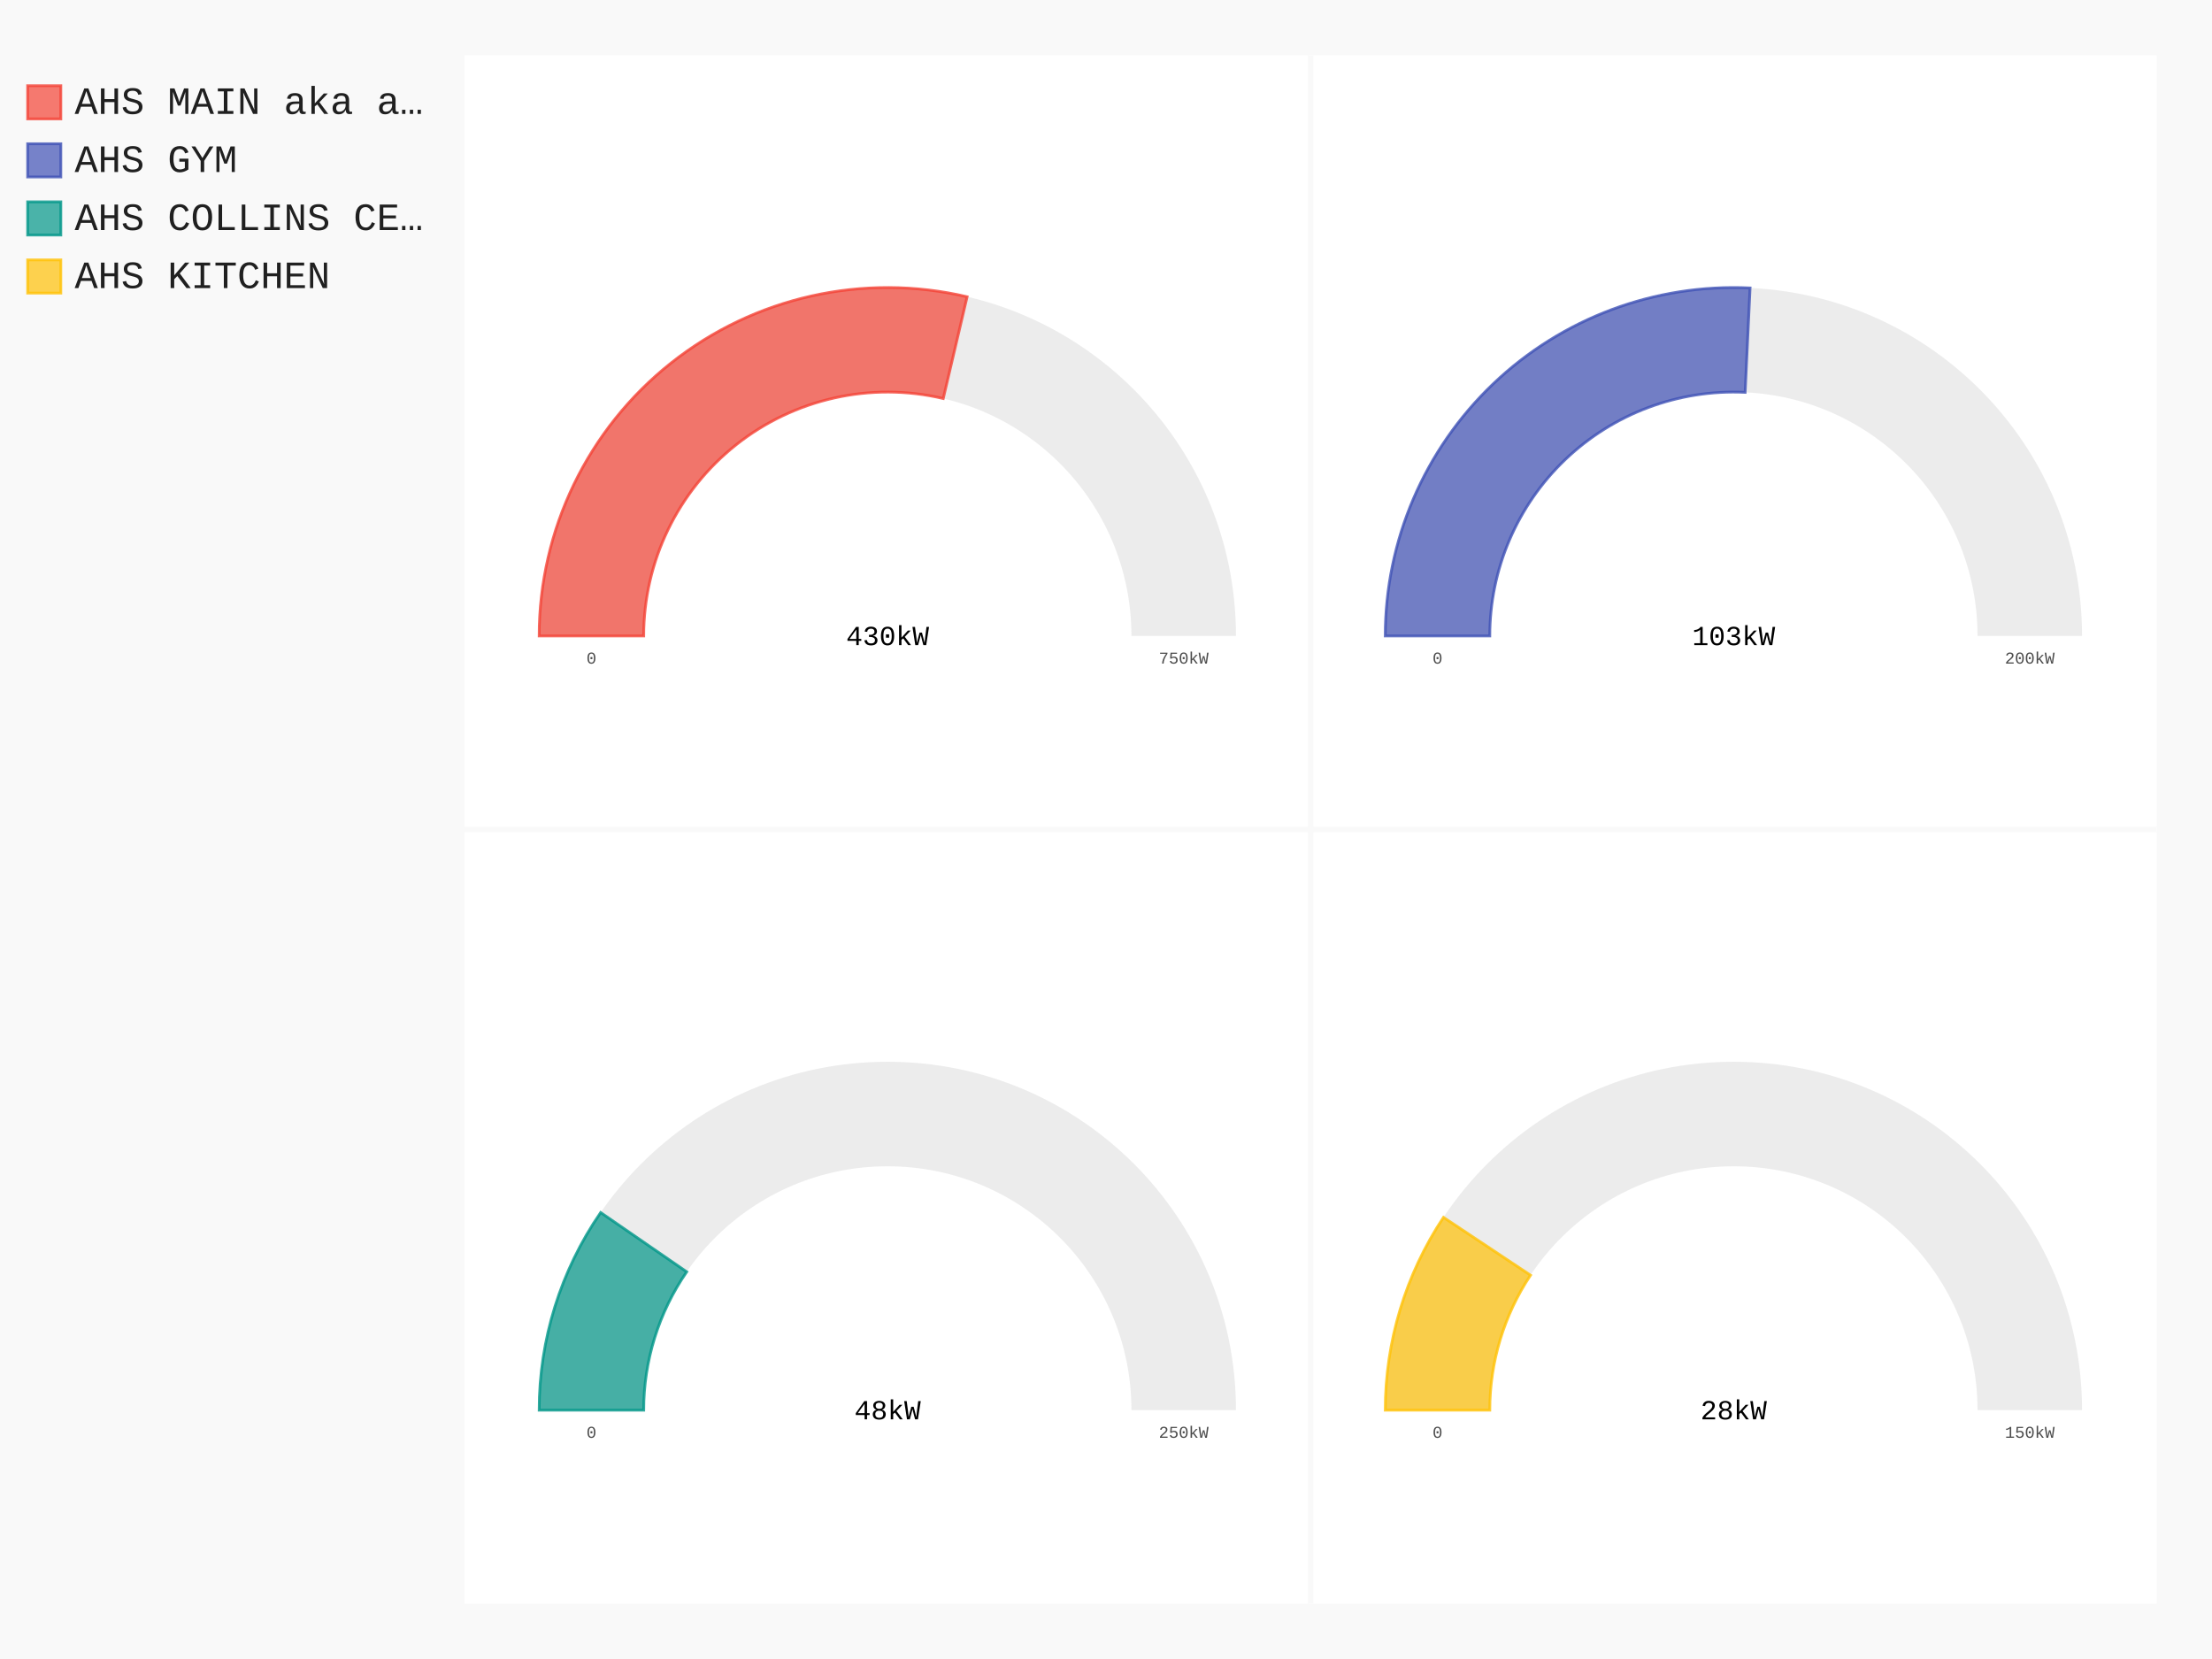
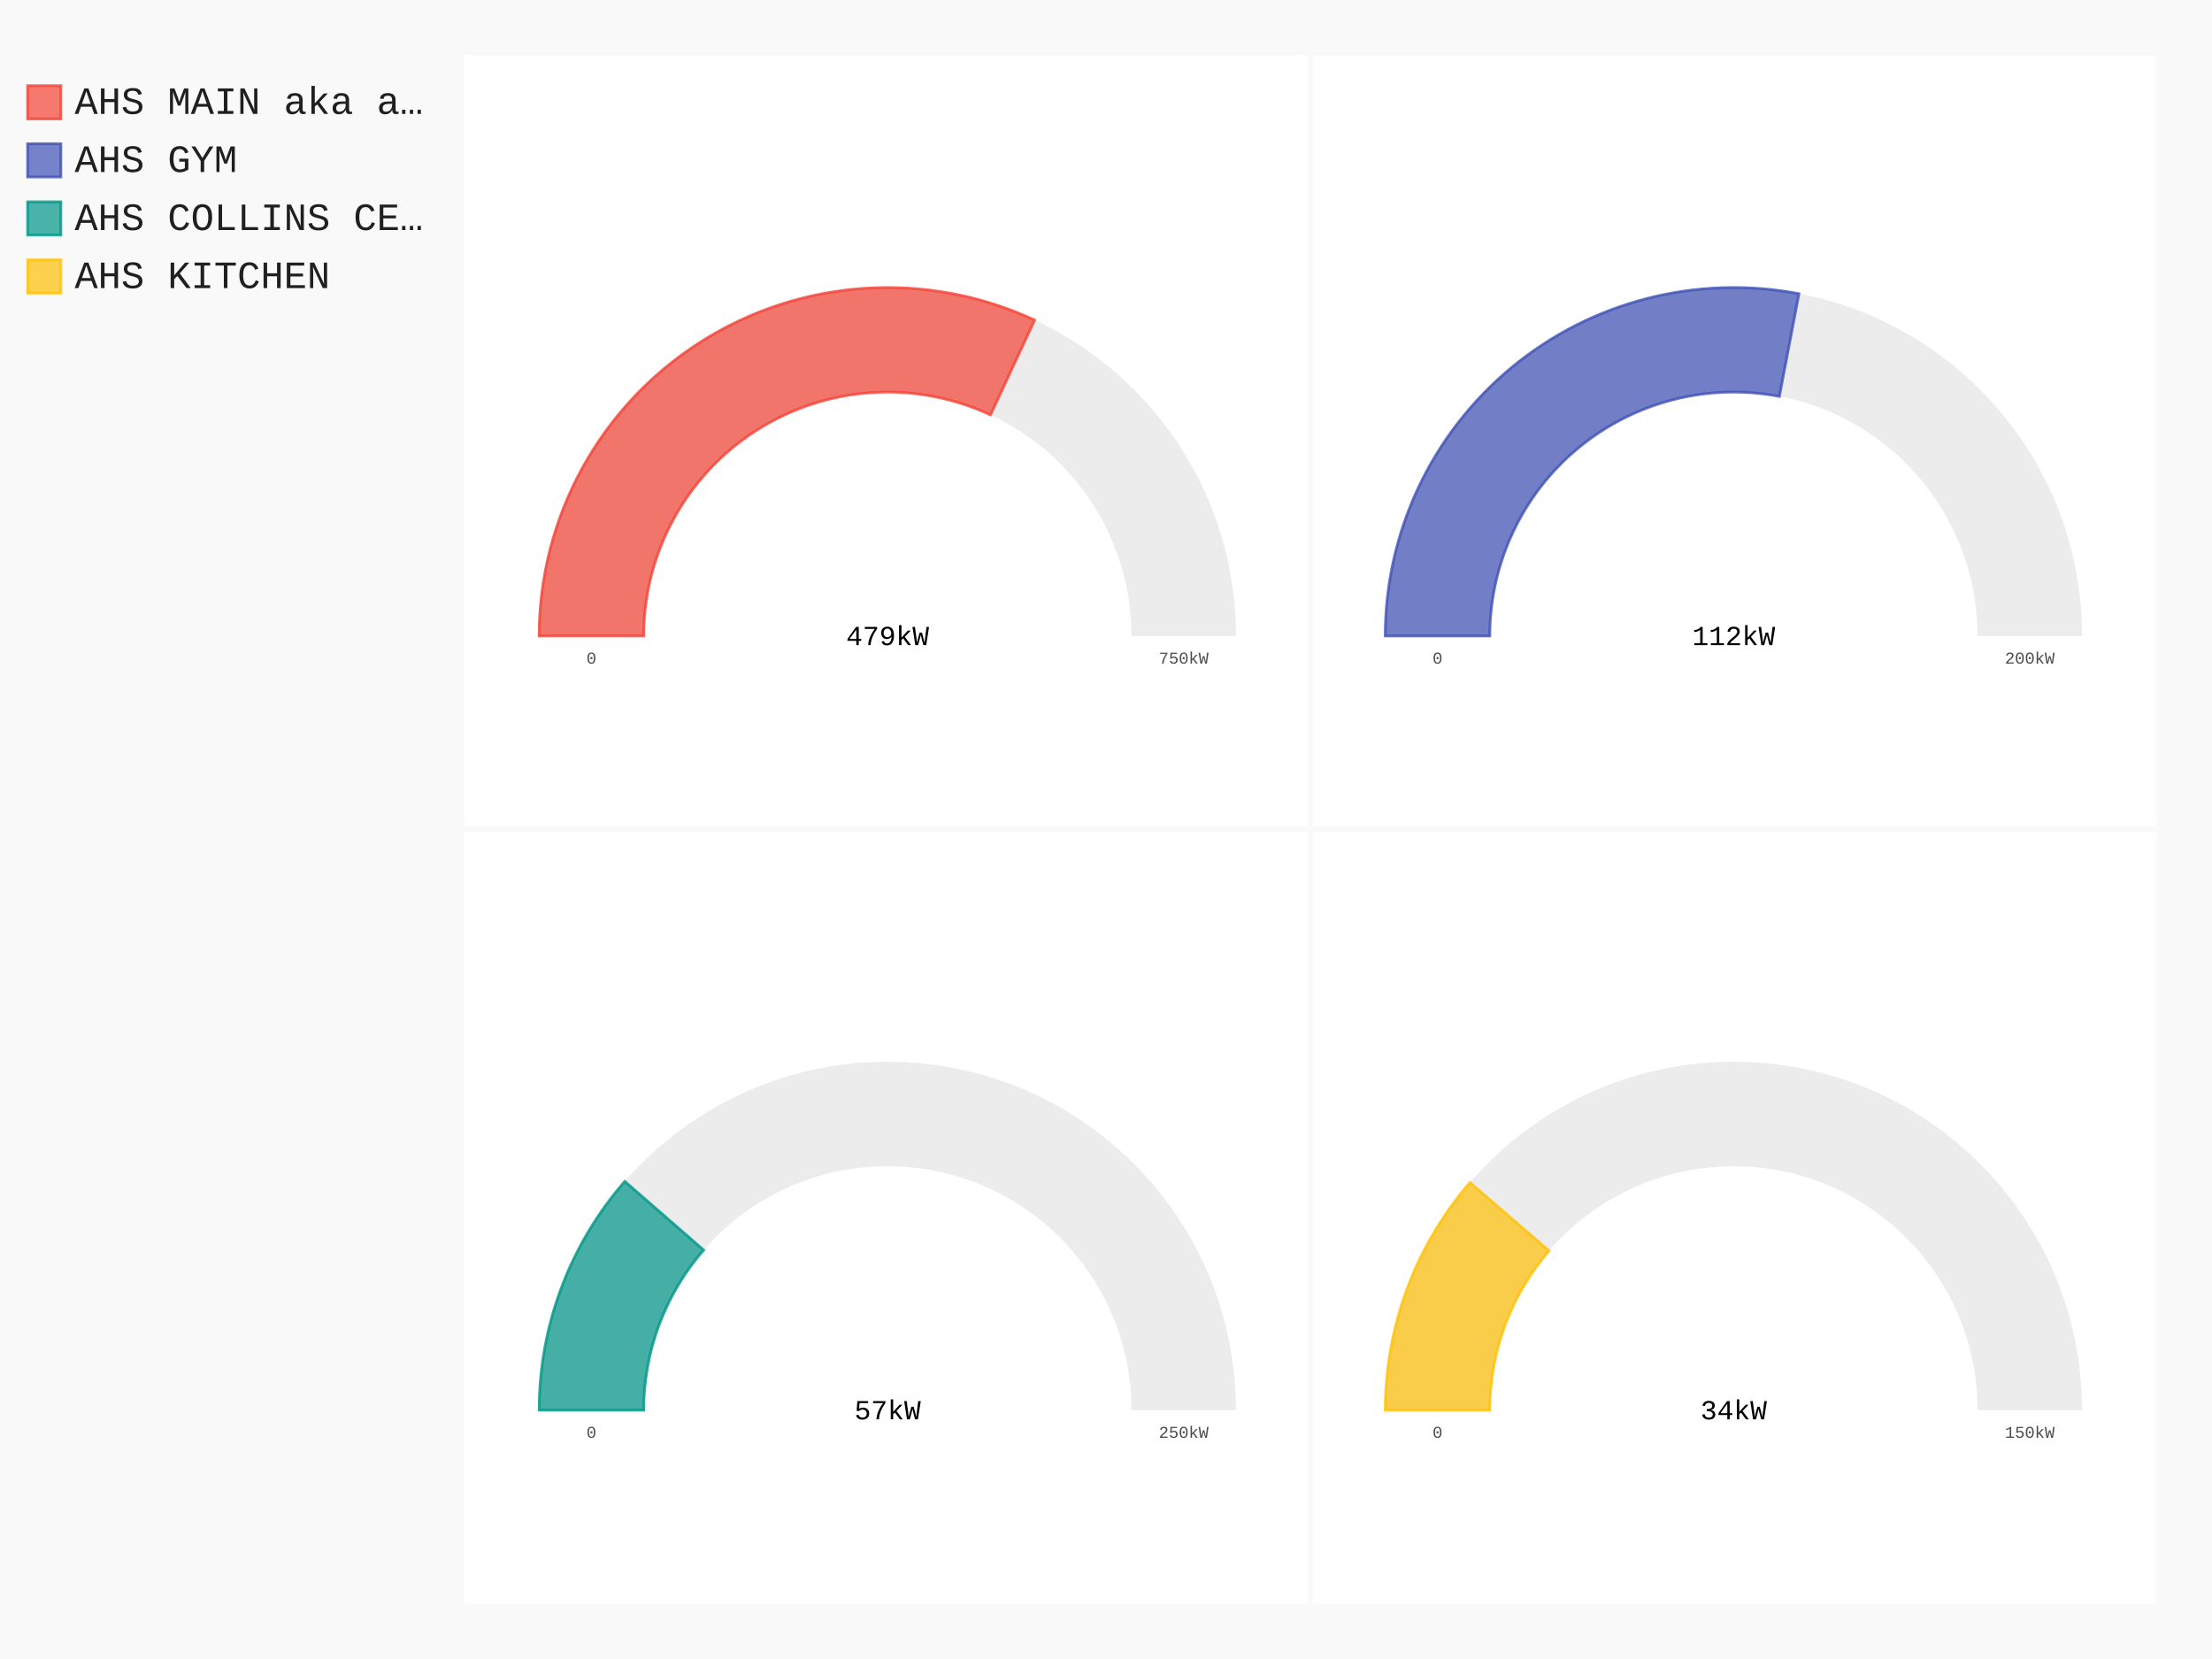
- <svg xmlns="http://www.w3.org/2000/svg" class="pygal-chart" id="chart-2804b02c-0fd4-44d4-85c1-a321bbb0a4d7" viewBox="0 0 800 600">
+ <svg xmlns="http://www.w3.org/2000/svg" class="pygal-chart" id="chart-2e449bfd-e1e0-495b-a6f4-80184fb0c33c" viewBox="0 0 800 600">
  <defs>
-     <style type="text/css">#chart-2804b02c-0fd4-44d4-85c1-a321bbb0a4d7{-webkit-user-select:none;-webkit-font-smoothing:antialiased;font-family:Consolas,"Liberation Mono",Menlo,Courier,monospace}#chart-2804b02c-0fd4-44d4-85c1-a321bbb0a4d7 .title{font-family:Consolas,"Liberation Mono",Menlo,Courier,monospace;font-size:16px}#chart-2804b02c-0fd4-44d4-85c1-a321bbb0a4d7 .legends .legend text{font-family:Consolas,"Liberation Mono",Menlo,Courier,monospace;font-size:14px}#chart-2804b02c-0fd4-44d4-85c1-a321bbb0a4d7 .axis text{font-family:Consolas,"Liberation Mono",Menlo,Courier,monospace;font-size:10px}#chart-2804b02c-0fd4-44d4-85c1-a321bbb0a4d7 .axis text.major{font-family:Consolas,"Liberation Mono",Menlo,Courier,monospace;font-size:10px}#chart-2804b02c-0fd4-44d4-85c1-a321bbb0a4d7 .text-overlay text.value{font-family:Consolas,"Liberation Mono",Menlo,Courier,monospace;font-size:10px}#chart-2804b02c-0fd4-44d4-85c1-a321bbb0a4d7 .text-overlay text.label{font-family:Consolas,"Liberation Mono",Menlo,Courier,monospace;font-size:10px}#chart-2804b02c-0fd4-44d4-85c1-a321bbb0a4d7 .tooltip{font-family:Consolas,"Liberation Mono",Menlo,Courier,monospace;font-size:14px}#chart-2804b02c-0fd4-44d4-85c1-a321bbb0a4d7 text.no_data{font-family:Consolas,"Liberation Mono",Menlo,Courier,monospace;font-size:64px}
- #chart-2804b02c-0fd4-44d4-85c1-a321bbb0a4d7{background-color:rgba(249,249,249,1)}#chart-2804b02c-0fd4-44d4-85c1-a321bbb0a4d7 path,#chart-2804b02c-0fd4-44d4-85c1-a321bbb0a4d7 line,#chart-2804b02c-0fd4-44d4-85c1-a321bbb0a4d7 rect,#chart-2804b02c-0fd4-44d4-85c1-a321bbb0a4d7 circle{-webkit-transition:150ms;-moz-transition:150ms;transition:150ms}#chart-2804b02c-0fd4-44d4-85c1-a321bbb0a4d7 .graph &gt; .background{fill:rgba(249,249,249,1)}#chart-2804b02c-0fd4-44d4-85c1-a321bbb0a4d7 .plot &gt; .background{fill:rgba(255,255,255,1)}#chart-2804b02c-0fd4-44d4-85c1-a321bbb0a4d7 .graph{fill:rgba(0,0,0,.87)}#chart-2804b02c-0fd4-44d4-85c1-a321bbb0a4d7 text.no_data{fill:rgba(0,0,0,1)}#chart-2804b02c-0fd4-44d4-85c1-a321bbb0a4d7 .title{fill:rgba(0,0,0,1)}#chart-2804b02c-0fd4-44d4-85c1-a321bbb0a4d7 .legends .legend text{fill:rgba(0,0,0,.87)}#chart-2804b02c-0fd4-44d4-85c1-a321bbb0a4d7 .legends .legend:hover text{fill:rgba(0,0,0,1)}#chart-2804b02c-0fd4-44d4-85c1-a321bbb0a4d7 .axis .line{stroke:rgba(0,0,0,1)}#chart-2804b02c-0fd4-44d4-85c1-a321bbb0a4d7 .axis .guide.line{stroke:rgba(0,0,0,.54)}#chart-2804b02c-0fd4-44d4-85c1-a321bbb0a4d7 .axis .major.line{stroke:rgba(0,0,0,.87)}#chart-2804b02c-0fd4-44d4-85c1-a321bbb0a4d7 .axis text.major{fill:rgba(0,0,0,1)}#chart-2804b02c-0fd4-44d4-85c1-a321bbb0a4d7 .axis.y .guides:hover .guide.line,#chart-2804b02c-0fd4-44d4-85c1-a321bbb0a4d7 .line-graph .axis.x .guides:hover .guide.line,#chart-2804b02c-0fd4-44d4-85c1-a321bbb0a4d7 .stackedline-graph .axis.x .guides:hover .guide.line,#chart-2804b02c-0fd4-44d4-85c1-a321bbb0a4d7 .xy-graph .axis.x .guides:hover .guide.line{stroke:rgba(0,0,0,1)}#chart-2804b02c-0fd4-44d4-85c1-a321bbb0a4d7 .axis .guides:hover text{fill:rgba(0,0,0,1)}#chart-2804b02c-0fd4-44d4-85c1-a321bbb0a4d7 .reactive{fill-opacity:.7;stroke-opacity:.8}#chart-2804b02c-0fd4-44d4-85c1-a321bbb0a4d7 .ci{stroke:rgba(0,0,0,.87)}#chart-2804b02c-0fd4-44d4-85c1-a321bbb0a4d7 .reactive.active,#chart-2804b02c-0fd4-44d4-85c1-a321bbb0a4d7 .active .reactive{fill-opacity:.8;stroke-opacity:.9;stroke-width:4}#chart-2804b02c-0fd4-44d4-85c1-a321bbb0a4d7 .ci .reactive.active{stroke-width:1.5}#chart-2804b02c-0fd4-44d4-85c1-a321bbb0a4d7 .series text{fill:rgba(0,0,0,1)}#chart-2804b02c-0fd4-44d4-85c1-a321bbb0a4d7 .tooltip rect{fill:rgba(255,255,255,1);stroke:rgba(0,0,0,1);-webkit-transition:opacity 150ms;-moz-transition:opacity 150ms;transition:opacity 150ms}#chart-2804b02c-0fd4-44d4-85c1-a321bbb0a4d7 .tooltip .label{fill:rgba(0,0,0,.87)}#chart-2804b02c-0fd4-44d4-85c1-a321bbb0a4d7 .tooltip .label{fill:rgba(0,0,0,.87)}#chart-2804b02c-0fd4-44d4-85c1-a321bbb0a4d7 .tooltip .legend{font-size:.8em;fill:rgba(0,0,0,.54)}#chart-2804b02c-0fd4-44d4-85c1-a321bbb0a4d7 .tooltip .x_label{font-size:.6em;fill:rgba(0,0,0,1)}#chart-2804b02c-0fd4-44d4-85c1-a321bbb0a4d7 .tooltip .xlink{font-size:.5em;text-decoration:underline}#chart-2804b02c-0fd4-44d4-85c1-a321bbb0a4d7 .tooltip .value{font-size:1.5em}#chart-2804b02c-0fd4-44d4-85c1-a321bbb0a4d7 .bound{font-size:.5em}#chart-2804b02c-0fd4-44d4-85c1-a321bbb0a4d7 .max-value{font-size:.75em;fill:rgba(0,0,0,.54)}#chart-2804b02c-0fd4-44d4-85c1-a321bbb0a4d7 .map-element{fill:rgba(255,255,255,1);stroke:rgba(0,0,0,.54) !important}#chart-2804b02c-0fd4-44d4-85c1-a321bbb0a4d7 .map-element .reactive{fill-opacity:inherit;stroke-opacity:inherit}#chart-2804b02c-0fd4-44d4-85c1-a321bbb0a4d7 .color-0,#chart-2804b02c-0fd4-44d4-85c1-a321bbb0a4d7 .color-0 a:visited{stroke:#F44336;fill:#F44336}#chart-2804b02c-0fd4-44d4-85c1-a321bbb0a4d7 .color-1,#chart-2804b02c-0fd4-44d4-85c1-a321bbb0a4d7 .color-1 a:visited{stroke:#3F51B5;fill:#3F51B5}#chart-2804b02c-0fd4-44d4-85c1-a321bbb0a4d7 .color-2,#chart-2804b02c-0fd4-44d4-85c1-a321bbb0a4d7 .color-2 a:visited{stroke:#009688;fill:#009688}#chart-2804b02c-0fd4-44d4-85c1-a321bbb0a4d7 .color-3,#chart-2804b02c-0fd4-44d4-85c1-a321bbb0a4d7 .color-3 a:visited{stroke:#FFC107;fill:#FFC107}#chart-2804b02c-0fd4-44d4-85c1-a321bbb0a4d7 .text-overlay .color-0 text{fill:black}#chart-2804b02c-0fd4-44d4-85c1-a321bbb0a4d7 .text-overlay .color-1 text{fill:black}#chart-2804b02c-0fd4-44d4-85c1-a321bbb0a4d7 .text-overlay .color-2 text{fill:black}#chart-2804b02c-0fd4-44d4-85c1-a321bbb0a4d7 .text-overlay .color-3 text{fill:black}
- #chart-2804b02c-0fd4-44d4-85c1-a321bbb0a4d7 text.no_data{text-anchor:middle}#chart-2804b02c-0fd4-44d4-85c1-a321bbb0a4d7 .guide.line{fill:none}#chart-2804b02c-0fd4-44d4-85c1-a321bbb0a4d7 .centered{text-anchor:middle}#chart-2804b02c-0fd4-44d4-85c1-a321bbb0a4d7 .title{text-anchor:middle}#chart-2804b02c-0fd4-44d4-85c1-a321bbb0a4d7 .legends .legend text{fill-opacity:1}#chart-2804b02c-0fd4-44d4-85c1-a321bbb0a4d7 .axis.x text{text-anchor:middle}#chart-2804b02c-0fd4-44d4-85c1-a321bbb0a4d7 .axis.x:not(.web) text[transform]{text-anchor:start}#chart-2804b02c-0fd4-44d4-85c1-a321bbb0a4d7 .axis.x:not(.web) text[transform].backwards{text-anchor:end}#chart-2804b02c-0fd4-44d4-85c1-a321bbb0a4d7 .axis.y text{text-anchor:end}#chart-2804b02c-0fd4-44d4-85c1-a321bbb0a4d7 .axis.y text[transform].backwards{text-anchor:start}#chart-2804b02c-0fd4-44d4-85c1-a321bbb0a4d7 .axis.y2 text{text-anchor:start}#chart-2804b02c-0fd4-44d4-85c1-a321bbb0a4d7 .axis.y2 text[transform].backwards{text-anchor:end}#chart-2804b02c-0fd4-44d4-85c1-a321bbb0a4d7 .axis .guide.line{stroke-dasharray:4,4}#chart-2804b02c-0fd4-44d4-85c1-a321bbb0a4d7 .axis .major.guide.line{stroke-dasharray:6,6}#chart-2804b02c-0fd4-44d4-85c1-a321bbb0a4d7 .horizontal .axis.y .guide.line,#chart-2804b02c-0fd4-44d4-85c1-a321bbb0a4d7 .horizontal .axis.y2 .guide.line,#chart-2804b02c-0fd4-44d4-85c1-a321bbb0a4d7 .vertical .axis.x .guide.line{opacity:0}#chart-2804b02c-0fd4-44d4-85c1-a321bbb0a4d7 .horizontal .axis.always_show .guide.line,#chart-2804b02c-0fd4-44d4-85c1-a321bbb0a4d7 .vertical .axis.always_show .guide.line{opacity:1 !important}#chart-2804b02c-0fd4-44d4-85c1-a321bbb0a4d7 .axis.y .guides:hover .guide.line,#chart-2804b02c-0fd4-44d4-85c1-a321bbb0a4d7 .axis.y2 .guides:hover .guide.line,#chart-2804b02c-0fd4-44d4-85c1-a321bbb0a4d7 .axis.x .guides:hover .guide.line{opacity:1}#chart-2804b02c-0fd4-44d4-85c1-a321bbb0a4d7 .axis .guides:hover text{opacity:1}#chart-2804b02c-0fd4-44d4-85c1-a321bbb0a4d7 .nofill{fill:none}#chart-2804b02c-0fd4-44d4-85c1-a321bbb0a4d7 .subtle-fill{fill-opacity:.2}#chart-2804b02c-0fd4-44d4-85c1-a321bbb0a4d7 .dot{stroke-width:1px;fill-opacity:1}#chart-2804b02c-0fd4-44d4-85c1-a321bbb0a4d7 .dot.active{stroke-width:5px}#chart-2804b02c-0fd4-44d4-85c1-a321bbb0a4d7 .dot.negative{fill:transparent}#chart-2804b02c-0fd4-44d4-85c1-a321bbb0a4d7 text,#chart-2804b02c-0fd4-44d4-85c1-a321bbb0a4d7 tspan{stroke:none !important}#chart-2804b02c-0fd4-44d4-85c1-a321bbb0a4d7 .series text.active{opacity:1}#chart-2804b02c-0fd4-44d4-85c1-a321bbb0a4d7 .tooltip rect{fill-opacity:.95;stroke-width:.5}#chart-2804b02c-0fd4-44d4-85c1-a321bbb0a4d7 .tooltip text{fill-opacity:1}#chart-2804b02c-0fd4-44d4-85c1-a321bbb0a4d7 .showable{visibility:hidden}#chart-2804b02c-0fd4-44d4-85c1-a321bbb0a4d7 .showable.shown{visibility:visible}#chart-2804b02c-0fd4-44d4-85c1-a321bbb0a4d7 .gauge-background{fill:rgba(229,229,229,1);stroke:none}#chart-2804b02c-0fd4-44d4-85c1-a321bbb0a4d7 .bg-lines{stroke:rgba(249,249,249,1);stroke-width:2px}</style>
+     <style type="text/css">#chart-2e449bfd-e1e0-495b-a6f4-80184fb0c33c{-webkit-user-select:none;-webkit-font-smoothing:antialiased;font-family:Consolas,"Liberation Mono",Menlo,Courier,monospace}#chart-2e449bfd-e1e0-495b-a6f4-80184fb0c33c .title{font-family:Consolas,"Liberation Mono",Menlo,Courier,monospace;font-size:16px}#chart-2e449bfd-e1e0-495b-a6f4-80184fb0c33c .legends .legend text{font-family:Consolas,"Liberation Mono",Menlo,Courier,monospace;font-size:14px}#chart-2e449bfd-e1e0-495b-a6f4-80184fb0c33c .axis text{font-family:Consolas,"Liberation Mono",Menlo,Courier,monospace;font-size:10px}#chart-2e449bfd-e1e0-495b-a6f4-80184fb0c33c .axis text.major{font-family:Consolas,"Liberation Mono",Menlo,Courier,monospace;font-size:10px}#chart-2e449bfd-e1e0-495b-a6f4-80184fb0c33c .text-overlay text.value{font-family:Consolas,"Liberation Mono",Menlo,Courier,monospace;font-size:10px}#chart-2e449bfd-e1e0-495b-a6f4-80184fb0c33c .text-overlay text.label{font-family:Consolas,"Liberation Mono",Menlo,Courier,monospace;font-size:10px}#chart-2e449bfd-e1e0-495b-a6f4-80184fb0c33c .tooltip{font-family:Consolas,"Liberation Mono",Menlo,Courier,monospace;font-size:14px}#chart-2e449bfd-e1e0-495b-a6f4-80184fb0c33c text.no_data{font-family:Consolas,"Liberation Mono",Menlo,Courier,monospace;font-size:64px}
+ #chart-2e449bfd-e1e0-495b-a6f4-80184fb0c33c{background-color:rgba(249,249,249,1)}#chart-2e449bfd-e1e0-495b-a6f4-80184fb0c33c path,#chart-2e449bfd-e1e0-495b-a6f4-80184fb0c33c line,#chart-2e449bfd-e1e0-495b-a6f4-80184fb0c33c rect,#chart-2e449bfd-e1e0-495b-a6f4-80184fb0c33c circle{-webkit-transition:150ms;-moz-transition:150ms;transition:150ms}#chart-2e449bfd-e1e0-495b-a6f4-80184fb0c33c .graph &gt; .background{fill:rgba(249,249,249,1)}#chart-2e449bfd-e1e0-495b-a6f4-80184fb0c33c .plot &gt; .background{fill:rgba(255,255,255,1)}#chart-2e449bfd-e1e0-495b-a6f4-80184fb0c33c .graph{fill:rgba(0,0,0,.87)}#chart-2e449bfd-e1e0-495b-a6f4-80184fb0c33c text.no_data{fill:rgba(0,0,0,1)}#chart-2e449bfd-e1e0-495b-a6f4-80184fb0c33c .title{fill:rgba(0,0,0,1)}#chart-2e449bfd-e1e0-495b-a6f4-80184fb0c33c .legends .legend text{fill:rgba(0,0,0,.87)}#chart-2e449bfd-e1e0-495b-a6f4-80184fb0c33c .legends .legend:hover text{fill:rgba(0,0,0,1)}#chart-2e449bfd-e1e0-495b-a6f4-80184fb0c33c .axis .line{stroke:rgba(0,0,0,1)}#chart-2e449bfd-e1e0-495b-a6f4-80184fb0c33c .axis .guide.line{stroke:rgba(0,0,0,.54)}#chart-2e449bfd-e1e0-495b-a6f4-80184fb0c33c .axis .major.line{stroke:rgba(0,0,0,.87)}#chart-2e449bfd-e1e0-495b-a6f4-80184fb0c33c .axis text.major{fill:rgba(0,0,0,1)}#chart-2e449bfd-e1e0-495b-a6f4-80184fb0c33c .axis.y .guides:hover .guide.line,#chart-2e449bfd-e1e0-495b-a6f4-80184fb0c33c .line-graph .axis.x .guides:hover .guide.line,#chart-2e449bfd-e1e0-495b-a6f4-80184fb0c33c .stackedline-graph .axis.x .guides:hover .guide.line,#chart-2e449bfd-e1e0-495b-a6f4-80184fb0c33c .xy-graph .axis.x .guides:hover .guide.line{stroke:rgba(0,0,0,1)}#chart-2e449bfd-e1e0-495b-a6f4-80184fb0c33c .axis .guides:hover text{fill:rgba(0,0,0,1)}#chart-2e449bfd-e1e0-495b-a6f4-80184fb0c33c .reactive{fill-opacity:.7;stroke-opacity:.8}#chart-2e449bfd-e1e0-495b-a6f4-80184fb0c33c .ci{stroke:rgba(0,0,0,.87)}#chart-2e449bfd-e1e0-495b-a6f4-80184fb0c33c .reactive.active,#chart-2e449bfd-e1e0-495b-a6f4-80184fb0c33c .active .reactive{fill-opacity:.8;stroke-opacity:.9;stroke-width:4}#chart-2e449bfd-e1e0-495b-a6f4-80184fb0c33c .ci .reactive.active{stroke-width:1.5}#chart-2e449bfd-e1e0-495b-a6f4-80184fb0c33c .series text{fill:rgba(0,0,0,1)}#chart-2e449bfd-e1e0-495b-a6f4-80184fb0c33c .tooltip rect{fill:rgba(255,255,255,1);stroke:rgba(0,0,0,1);-webkit-transition:opacity 150ms;-moz-transition:opacity 150ms;transition:opacity 150ms}#chart-2e449bfd-e1e0-495b-a6f4-80184fb0c33c .tooltip .label{fill:rgba(0,0,0,.87)}#chart-2e449bfd-e1e0-495b-a6f4-80184fb0c33c .tooltip .label{fill:rgba(0,0,0,.87)}#chart-2e449bfd-e1e0-495b-a6f4-80184fb0c33c .tooltip .legend{font-size:.8em;fill:rgba(0,0,0,.54)}#chart-2e449bfd-e1e0-495b-a6f4-80184fb0c33c .tooltip .x_label{font-size:.6em;fill:rgba(0,0,0,1)}#chart-2e449bfd-e1e0-495b-a6f4-80184fb0c33c .tooltip .xlink{font-size:.5em;text-decoration:underline}#chart-2e449bfd-e1e0-495b-a6f4-80184fb0c33c .tooltip .value{font-size:1.5em}#chart-2e449bfd-e1e0-495b-a6f4-80184fb0c33c .bound{font-size:.5em}#chart-2e449bfd-e1e0-495b-a6f4-80184fb0c33c .max-value{font-size:.75em;fill:rgba(0,0,0,.54)}#chart-2e449bfd-e1e0-495b-a6f4-80184fb0c33c .map-element{fill:rgba(255,255,255,1);stroke:rgba(0,0,0,.54) !important}#chart-2e449bfd-e1e0-495b-a6f4-80184fb0c33c .map-element .reactive{fill-opacity:inherit;stroke-opacity:inherit}#chart-2e449bfd-e1e0-495b-a6f4-80184fb0c33c .color-0,#chart-2e449bfd-e1e0-495b-a6f4-80184fb0c33c .color-0 a:visited{stroke:#F44336;fill:#F44336}#chart-2e449bfd-e1e0-495b-a6f4-80184fb0c33c .color-1,#chart-2e449bfd-e1e0-495b-a6f4-80184fb0c33c .color-1 a:visited{stroke:#3F51B5;fill:#3F51B5}#chart-2e449bfd-e1e0-495b-a6f4-80184fb0c33c .color-2,#chart-2e449bfd-e1e0-495b-a6f4-80184fb0c33c .color-2 a:visited{stroke:#009688;fill:#009688}#chart-2e449bfd-e1e0-495b-a6f4-80184fb0c33c .color-3,#chart-2e449bfd-e1e0-495b-a6f4-80184fb0c33c .color-3 a:visited{stroke:#FFC107;fill:#FFC107}#chart-2e449bfd-e1e0-495b-a6f4-80184fb0c33c .text-overlay .color-0 text{fill:black}#chart-2e449bfd-e1e0-495b-a6f4-80184fb0c33c .text-overlay .color-1 text{fill:black}#chart-2e449bfd-e1e0-495b-a6f4-80184fb0c33c .text-overlay .color-2 text{fill:black}#chart-2e449bfd-e1e0-495b-a6f4-80184fb0c33c .text-overlay .color-3 text{fill:black}
+ #chart-2e449bfd-e1e0-495b-a6f4-80184fb0c33c text.no_data{text-anchor:middle}#chart-2e449bfd-e1e0-495b-a6f4-80184fb0c33c .guide.line{fill:none}#chart-2e449bfd-e1e0-495b-a6f4-80184fb0c33c .centered{text-anchor:middle}#chart-2e449bfd-e1e0-495b-a6f4-80184fb0c33c .title{text-anchor:middle}#chart-2e449bfd-e1e0-495b-a6f4-80184fb0c33c .legends .legend text{fill-opacity:1}#chart-2e449bfd-e1e0-495b-a6f4-80184fb0c33c .axis.x text{text-anchor:middle}#chart-2e449bfd-e1e0-495b-a6f4-80184fb0c33c .axis.x:not(.web) text[transform]{text-anchor:start}#chart-2e449bfd-e1e0-495b-a6f4-80184fb0c33c .axis.x:not(.web) text[transform].backwards{text-anchor:end}#chart-2e449bfd-e1e0-495b-a6f4-80184fb0c33c .axis.y text{text-anchor:end}#chart-2e449bfd-e1e0-495b-a6f4-80184fb0c33c .axis.y text[transform].backwards{text-anchor:start}#chart-2e449bfd-e1e0-495b-a6f4-80184fb0c33c .axis.y2 text{text-anchor:start}#chart-2e449bfd-e1e0-495b-a6f4-80184fb0c33c .axis.y2 text[transform].backwards{text-anchor:end}#chart-2e449bfd-e1e0-495b-a6f4-80184fb0c33c .axis .guide.line{stroke-dasharray:4,4}#chart-2e449bfd-e1e0-495b-a6f4-80184fb0c33c .axis .major.guide.line{stroke-dasharray:6,6}#chart-2e449bfd-e1e0-495b-a6f4-80184fb0c33c .horizontal .axis.y .guide.line,#chart-2e449bfd-e1e0-495b-a6f4-80184fb0c33c .horizontal .axis.y2 .guide.line,#chart-2e449bfd-e1e0-495b-a6f4-80184fb0c33c .vertical .axis.x .guide.line{opacity:0}#chart-2e449bfd-e1e0-495b-a6f4-80184fb0c33c .horizontal .axis.always_show .guide.line,#chart-2e449bfd-e1e0-495b-a6f4-80184fb0c33c .vertical .axis.always_show .guide.line{opacity:1 !important}#chart-2e449bfd-e1e0-495b-a6f4-80184fb0c33c .axis.y .guides:hover .guide.line,#chart-2e449bfd-e1e0-495b-a6f4-80184fb0c33c .axis.y2 .guides:hover .guide.line,#chart-2e449bfd-e1e0-495b-a6f4-80184fb0c33c .axis.x .guides:hover .guide.line{opacity:1}#chart-2e449bfd-e1e0-495b-a6f4-80184fb0c33c .axis .guides:hover text{opacity:1}#chart-2e449bfd-e1e0-495b-a6f4-80184fb0c33c .nofill{fill:none}#chart-2e449bfd-e1e0-495b-a6f4-80184fb0c33c .subtle-fill{fill-opacity:.2}#chart-2e449bfd-e1e0-495b-a6f4-80184fb0c33c .dot{stroke-width:1px;fill-opacity:1}#chart-2e449bfd-e1e0-495b-a6f4-80184fb0c33c .dot.active{stroke-width:5px}#chart-2e449bfd-e1e0-495b-a6f4-80184fb0c33c .dot.negative{fill:transparent}#chart-2e449bfd-e1e0-495b-a6f4-80184fb0c33c text,#chart-2e449bfd-e1e0-495b-a6f4-80184fb0c33c tspan{stroke:none !important}#chart-2e449bfd-e1e0-495b-a6f4-80184fb0c33c .series text.active{opacity:1}#chart-2e449bfd-e1e0-495b-a6f4-80184fb0c33c .tooltip rect{fill-opacity:.95;stroke-width:.5}#chart-2e449bfd-e1e0-495b-a6f4-80184fb0c33c .tooltip text{fill-opacity:1}#chart-2e449bfd-e1e0-495b-a6f4-80184fb0c33c .showable{visibility:hidden}#chart-2e449bfd-e1e0-495b-a6f4-80184fb0c33c .showable.shown{visibility:visible}#chart-2e449bfd-e1e0-495b-a6f4-80184fb0c33c .gauge-background{fill:rgba(229,229,229,1);stroke:none}#chart-2e449bfd-e1e0-495b-a6f4-80184fb0c33c .bg-lines{stroke:rgba(249,249,249,1);stroke-width:2px}</style>
  </defs>
  <g class="graph solidgauge-graph vertical">
    <rect class="background" height="600" width="800" x="0" y="0" />
    <g class="plot" transform="translate(168, 20)">
      <rect class="background" height="560" width="612.0" x="0" y="0" />
      <path class="bg-lines" d="M306.0 0 L306.0 560" />
      <path class="bg-lines" d="M0 280.0 L612.0 280.0" />
      <g class="series serie-0 color-0">
        <path class="gauge-background reactive" d="M27 210 A126 126 0 1 1 279 210 L241.2 210 A88.2 88.2 0 1 0 64.8 210 z" />
        <text class="y-0 bound reactive" text-anchor="middle" x="45.9" y="220">0</text>
        <text class="y-1 bound reactive" text-anchor="middle" x="260.1" y="220.0">750kW</text>
        <g class="gauge">
-           <path class="slice reactive tooltip-trigger" d="M27 210 A126 126 0 0 1 181.772 87.329 L173.141 124.13 A88.2 88.2 0 0 0 64.8 210 z" />
+           <path class="slice reactive tooltip-trigger" d="M27 210 A126 126 0 0 1 206.17 95.768 L190.219 130.038 A88.2 88.2 0 0 0 64.8 210 z" />
        </g>
      </g>
      <g class="series serie-1 color-1">
        <path class="gauge-background reactive" d="M333 210 A126 126 0 1 1 585 210 L547.2 210 A88.2 88.2 0 1 0 370.8 210 z" />
        <text class="y-0 bound reactive" text-anchor="middle" x="351.9" y="220">0</text>
        <text class="y-1 bound reactive" text-anchor="middle" x="566.1" y="220.0">200kW</text>
        <g class="gauge">
-           <path class="slice reactive tooltip-trigger" d="M333 210 A126 126 0 0 1 464.935 84.14 L463.155 121.898 A88.2 88.2 0 0 0 370.8 210 z" />
+           <path class="slice reactive tooltip-trigger" d="M333 210 A126 126 0 0 1 482.61 86.232 L475.527 123.362 A88.2 88.2 0 0 0 370.8 210 z" />
        </g>
      </g>
      <g class="series serie-2 color-2">
        <path class="gauge-background reactive" d="M27 490 A126 126 0 1 1 279 490 L241.2 490 A88.2 88.2 0 1 0 64.8 490 z" />
        <text class="y-0 bound reactive" text-anchor="middle" x="45.9" y="500.0">0</text>
        <text class="y-1 bound reactive" text-anchor="middle" x="260.1" y="500.0">250kW</text>
        <g class="gauge">
-           <path class="slice reactive tooltip-trigger" d="M27 490 A126 126 0 0 1 49.235 418.524 L80.364 439.967 A88.2 88.2 0 0 0 64.8 490 z" />
+           <path class="slice reactive tooltip-trigger" d="M27 490 A126 126 0 0 1 57.964 407.27 L86.475 432.089 A88.2 88.2 0 0 0 64.8 490 z" />
        </g>
      </g>
      <g class="series serie-3 color-3">
        <path class="gauge-background reactive" d="M333 490 A126 126 0 1 1 585 490 L547.2 490 A88.2 88.2 0 1 0 370.8 490 z" />
        <text class="y-0 bound reactive" text-anchor="middle" x="351.9" y="500.0">0</text>
        <text class="y-1 bound reactive" text-anchor="middle" x="566.1" y="500.0">150kW</text>
        <g class="gauge">
-           <path class="slice reactive tooltip-trigger" d="M333 490 A126 126 0 0 1 354.052 420.273 L385.536 441.191 A88.2 88.2 0 0 0 370.8 490 z" />
+           <path class="slice reactive tooltip-trigger" d="M333 490 A126 126 0 0 1 363.619 407.669 L392.233 432.368 A88.2 88.2 0 0 0 370.8 490 z" />
        </g>
      </g>
    </g>
    <g class="titles" />
    <g class="plot overlay" transform="translate(168, 20)">
      <g class="series serie-0 color-0" />
      <g class="series serie-1 color-1" />
      <g class="series serie-2 color-2" />
      <g class="series serie-3 color-3" />
    </g>
    <g class="plot text-overlay" transform="translate(168, 20)">
      <g class="series serie-0 color-0">
-         <text class="value gauge-sum" text-anchor="middle" x="153.0" y="213.333">430kW</text>
+         <text class="value gauge-sum" text-anchor="middle" x="153.0" y="213.333">479kW</text>
      </g>
      <g class="series serie-1 color-1">
-         <text class="value gauge-sum" text-anchor="middle" x="459.0" y="213.333">103kW</text>
+         <text class="value gauge-sum" text-anchor="middle" x="459.0" y="213.333">112kW</text>
      </g>
      <g class="series serie-2 color-2">
-         <text class="value gauge-sum" text-anchor="middle" x="153.0" y="493.333">48kW</text>
+         <text class="value gauge-sum" text-anchor="middle" x="153.0" y="493.333">57kW</text>
      </g>
      <g class="series serie-3 color-3">
-         <text class="value gauge-sum" text-anchor="middle" x="459.0" y="493.333">28kW</text>
+         <text class="value gauge-sum" text-anchor="middle" x="459.0" y="493.333">34kW</text>
      </g>
    </g>
    <g class="plot tooltip-overlay" transform="translate(168, 20)">
      <g class="tooltip" style="opacity: 0" transform="translate(0 0)">
        <rect class="tooltip-box" height="0" rx="0" ry="0" width="0" />
        <g class="text" />
      </g>
    </g>
    <g class="legends" transform="translate(10, 30)">
      <g class="legend reactive activate-serie" id="activate-serie-0">
        <rect class="color-0 reactive" height="12" width="12" x="0.0" y="1.0" />
        <text x="17.0" y="11.2">AHS MAIN aka a…</text>
      </g>
      <g class="legend reactive activate-serie" id="activate-serie-1">
        <rect class="color-1 reactive" height="12" width="12" x="0.0" y="22.0" />
        <text x="17.0" y="32.2">AHS GYM</text>
      </g>
      <g class="legend reactive activate-serie" id="activate-serie-2">
        <rect class="color-2 reactive" height="12" width="12" x="0.0" y="43.0" />
        <text x="17.0" y="53.2">AHS COLLINS CE…</text>
      </g>
      <g class="legend reactive activate-serie" id="activate-serie-3">
        <rect class="color-3 reactive" height="12" width="12" x="0.0" y="64.0" />
        <text x="17.0" y="74.2">AHS KITCHEN</text>
      </g>
    </g>
    <g class="legends" transform="translate(790, 30)" />
  </g>
</svg>
